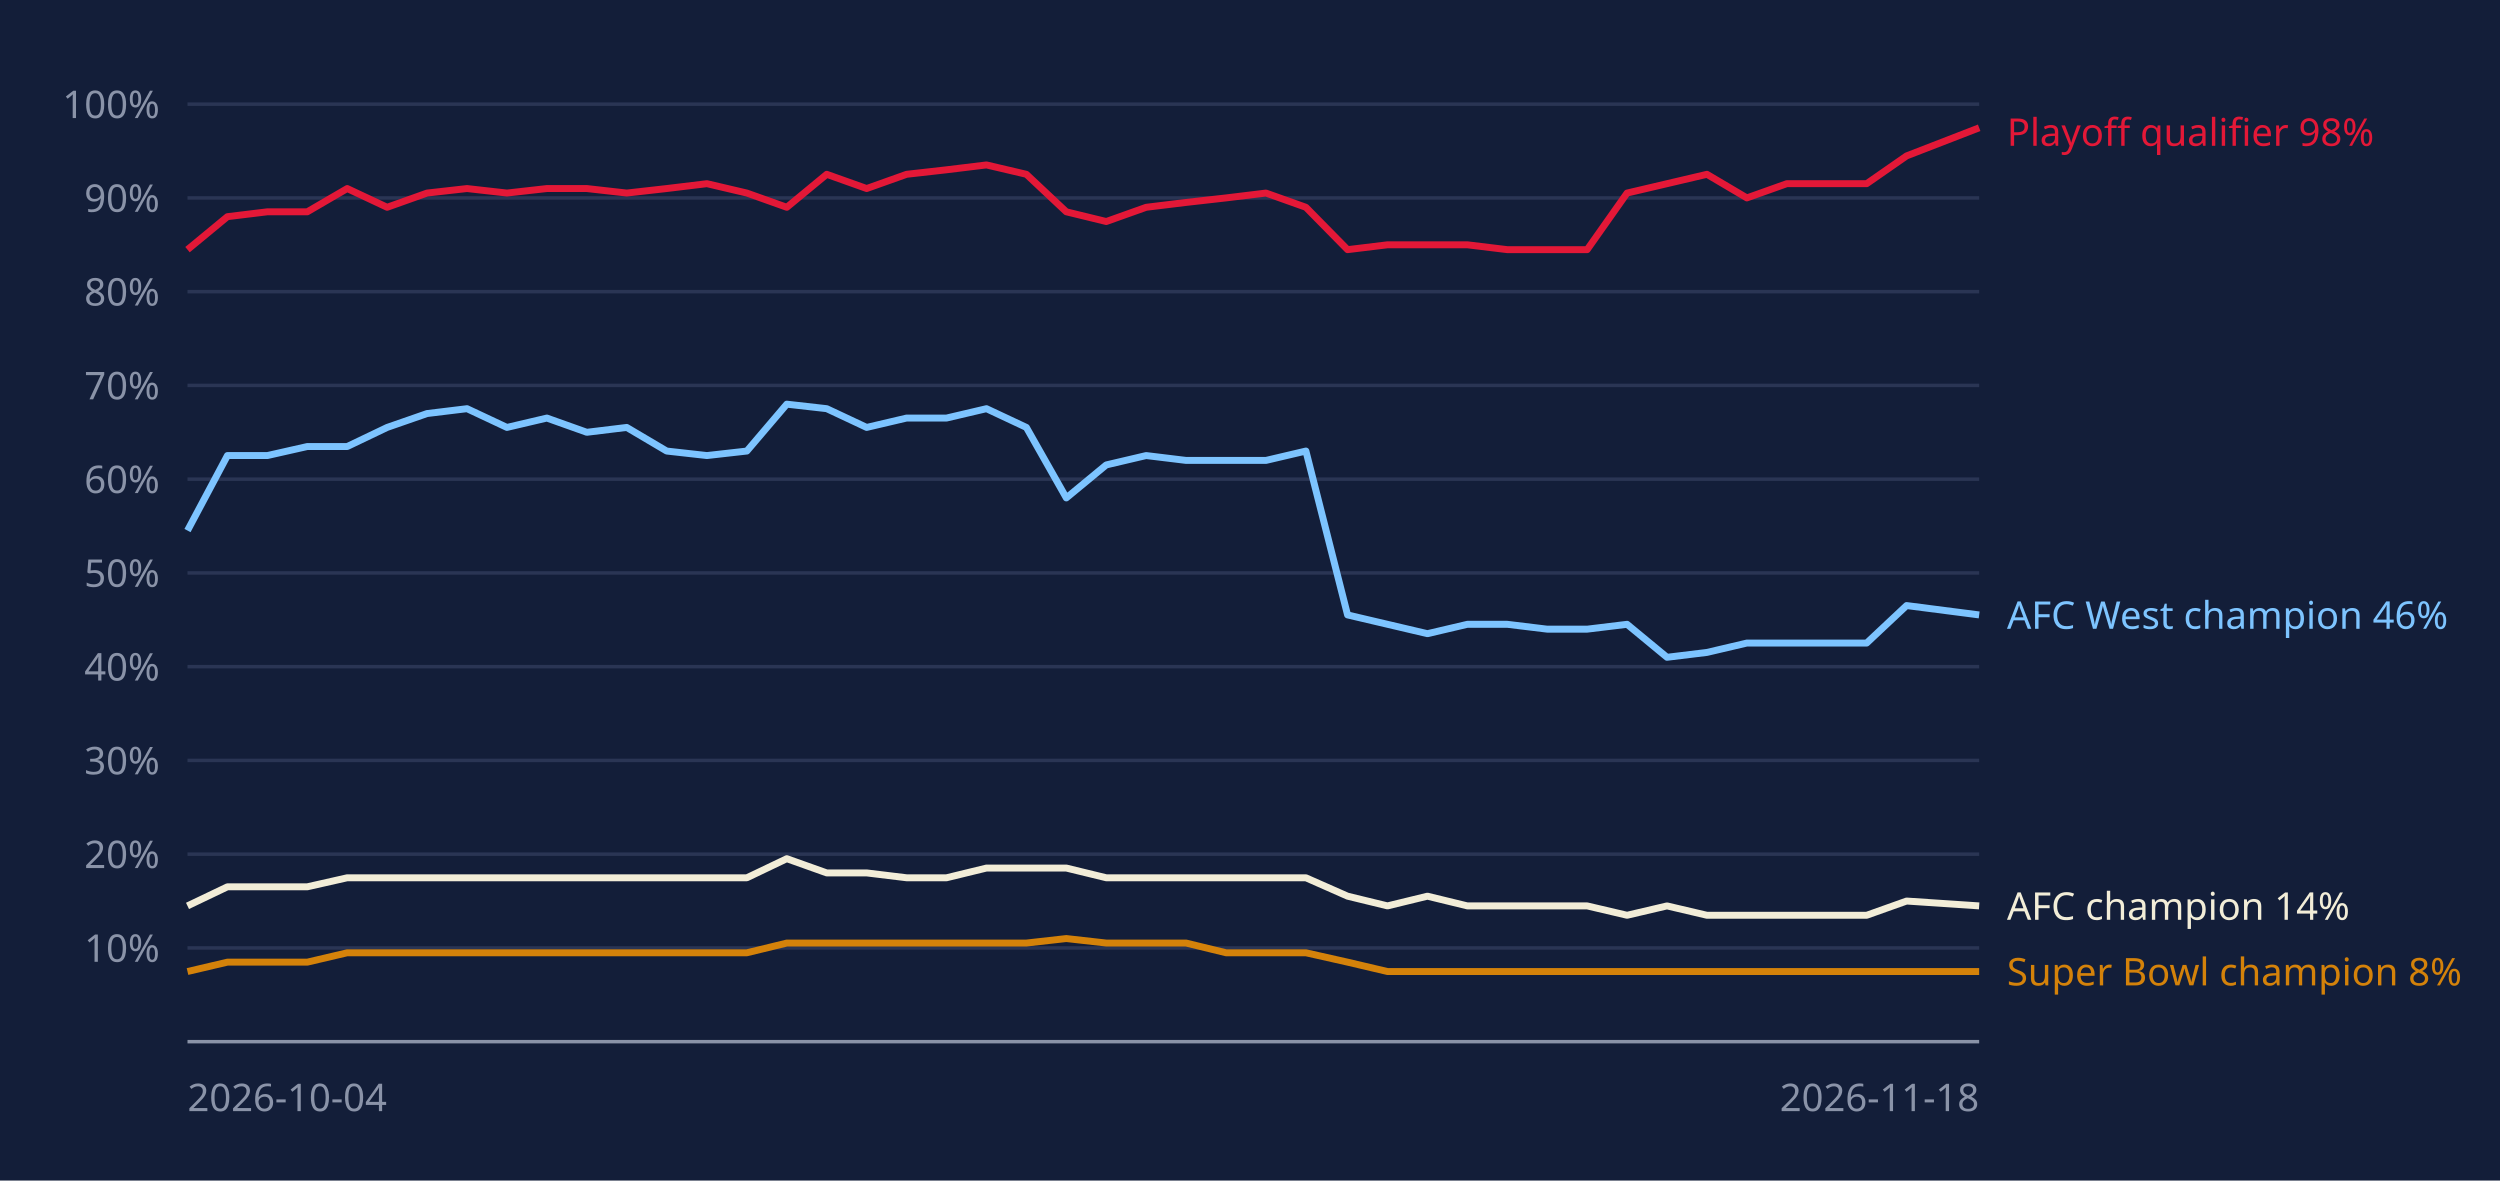
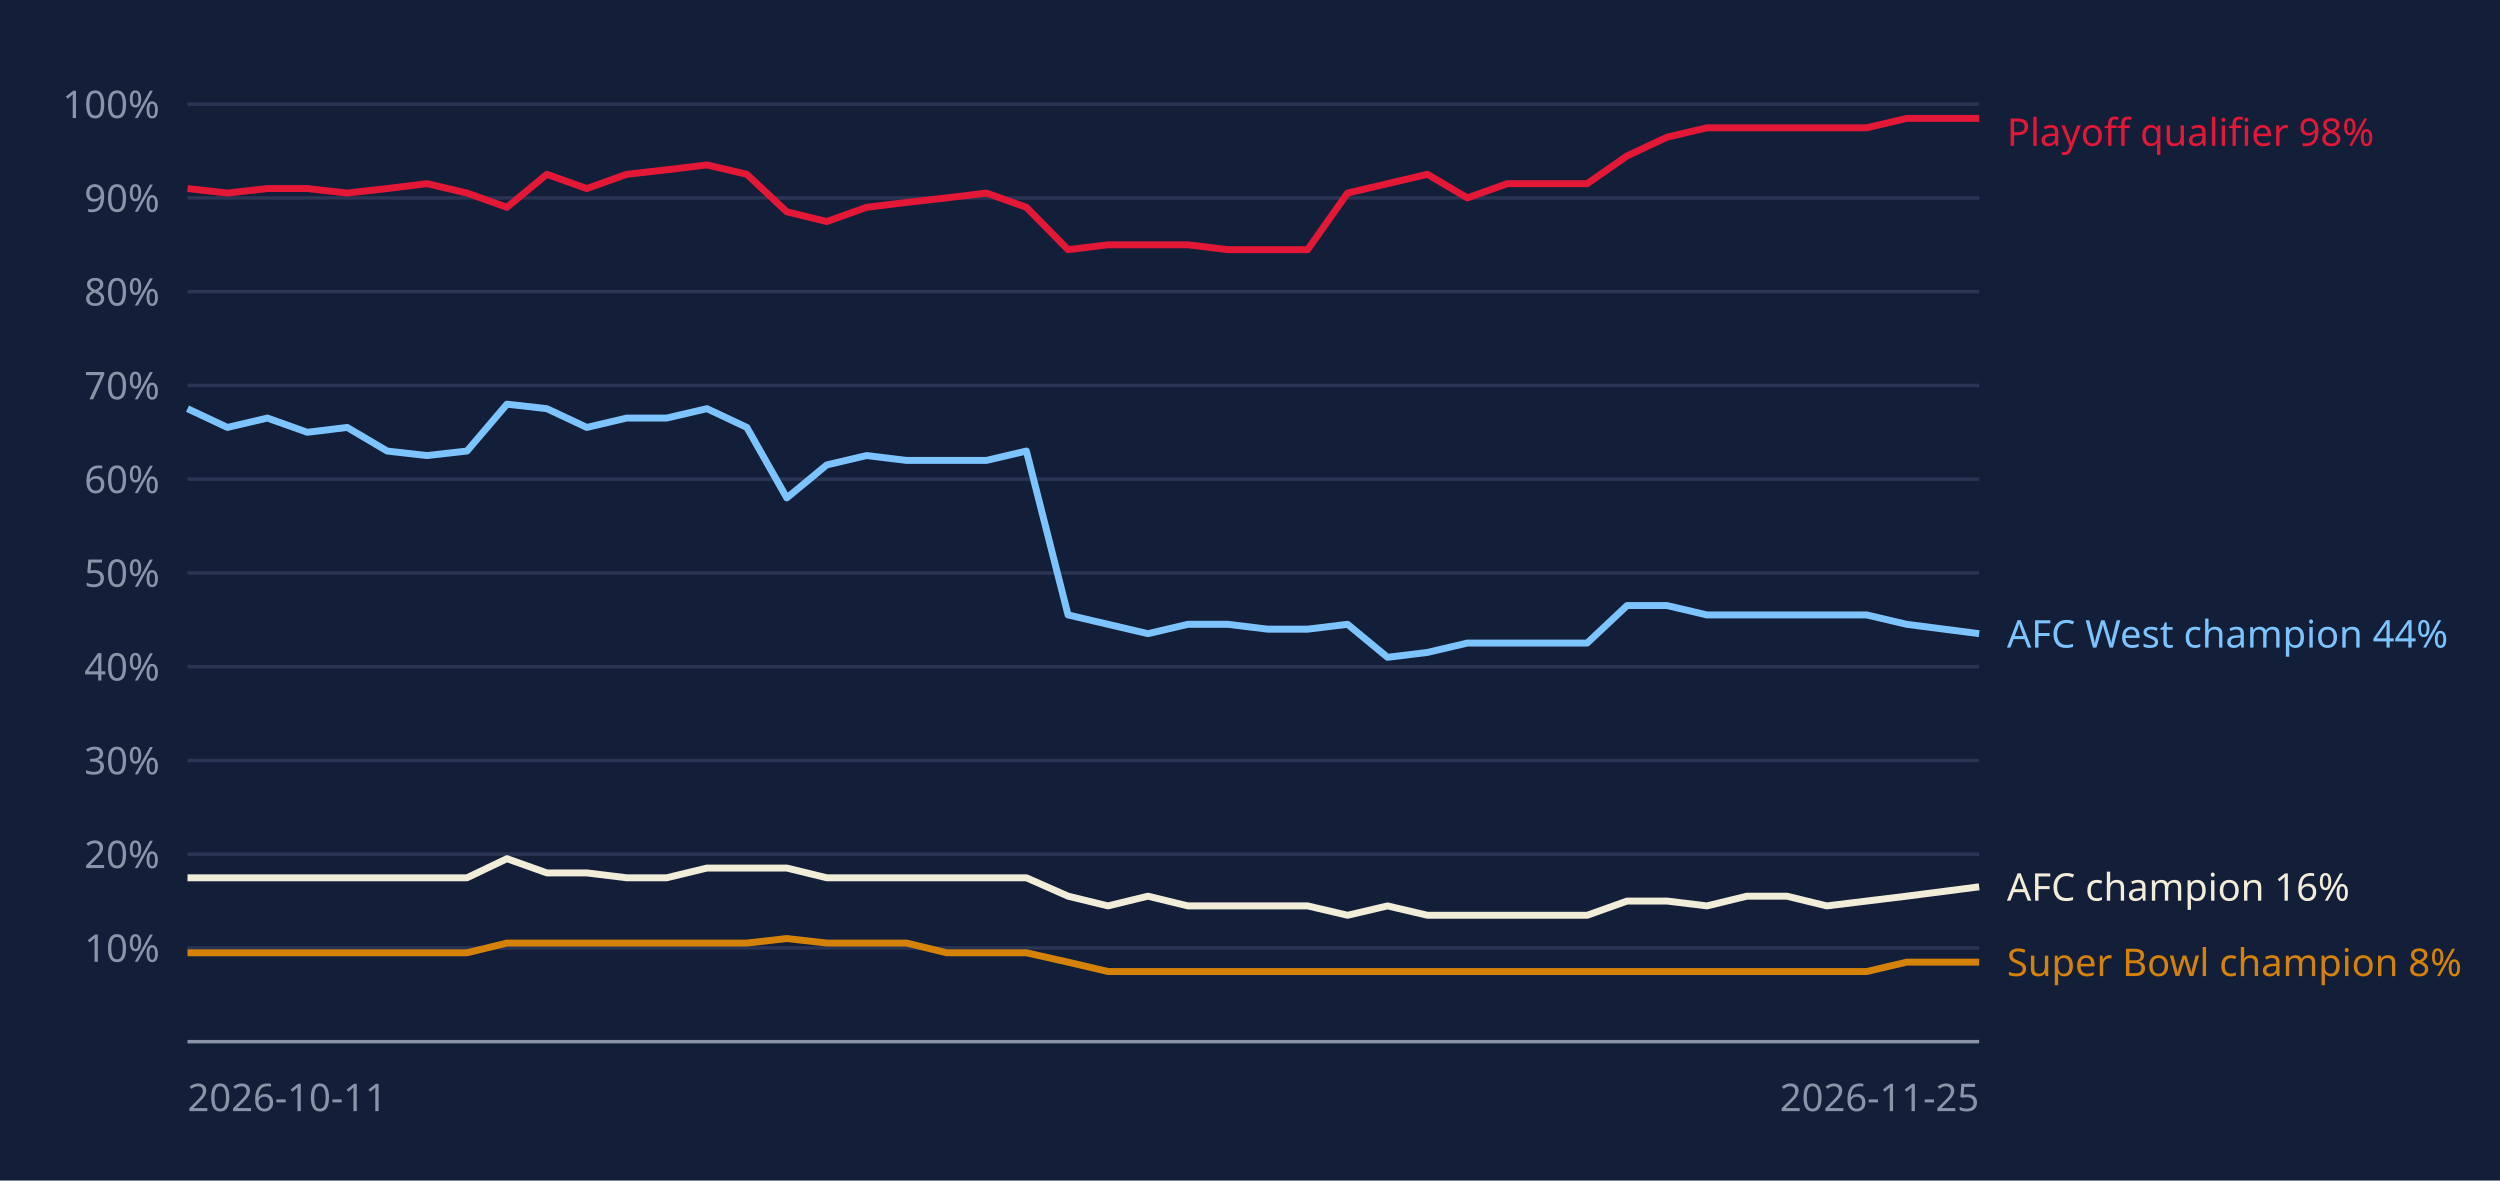
<svg xmlns="http://www.w3.org/2000/svg" viewBox="0 0 720 340" width="720" height="340" role="img" aria-label="Kansas City Chiefs championship, conference, division, playoff and MVP market prices over the last several weeks.">
  <rect width="720" height="340" fill="#131E39" />
  <line x1="54" y1="273.0" x2="570" y2="273.0" stroke="#2A3554" stroke-width="1" />
  <text x="46" y="277.0" fill="#8A93A8" font-family="system-ui,sans-serif" font-size="11" text-anchor="end">10%</text>
  <line x1="54" y1="246.0" x2="570" y2="246.0" stroke="#2A3554" stroke-width="1" />
  <text x="46" y="250.0" fill="#8A93A8" font-family="system-ui,sans-serif" font-size="11" text-anchor="end">20%</text>
  <line x1="54" y1="219.0" x2="570" y2="219.0" stroke="#2A3554" stroke-width="1" />
  <text x="46" y="223.0" fill="#8A93A8" font-family="system-ui,sans-serif" font-size="11" text-anchor="end">30%</text>
  <line x1="54" y1="192.0" x2="570" y2="192.0" stroke="#2A3554" stroke-width="1" />
  <text x="46" y="196.0" fill="#8A93A8" font-family="system-ui,sans-serif" font-size="11" text-anchor="end">40%</text>
  <line x1="54" y1="165.0" x2="570" y2="165.0" stroke="#2A3554" stroke-width="1" />
  <text x="46" y="169.0" fill="#8A93A8" font-family="system-ui,sans-serif" font-size="11" text-anchor="end">50%</text>
  <line x1="54" y1="138.0" x2="570" y2="138.0" stroke="#2A3554" stroke-width="1" />
  <text x="46" y="142.0" fill="#8A93A8" font-family="system-ui,sans-serif" font-size="11" text-anchor="end">60%</text>
  <line x1="54" y1="111.0" x2="570" y2="111.0" stroke="#2A3554" stroke-width="1" />
  <text x="46" y="115.0" fill="#8A93A8" font-family="system-ui,sans-serif" font-size="11" text-anchor="end">70%</text>
  <line x1="54" y1="84.0" x2="570" y2="84.0" stroke="#2A3554" stroke-width="1" />
  <text x="46" y="88.0" fill="#8A93A8" font-family="system-ui,sans-serif" font-size="11" text-anchor="end">80%</text>
  <line x1="54" y1="57.0" x2="570" y2="57.0" stroke="#2A3554" stroke-width="1" />
  <text x="46" y="61.0" fill="#8A93A8" font-family="system-ui,sans-serif" font-size="11" text-anchor="end">90%</text>
  <line x1="54" y1="30.0" x2="570" y2="30.0" stroke="#2A3554" stroke-width="1" />
  <text x="46" y="34.0" fill="#8A93A8" font-family="system-ui,sans-serif" font-size="11" text-anchor="end">100%</text>
  <line x1="54" y1="300" x2="570" y2="300" stroke="#8A93A8" stroke-width="1" />
-   <text x="54.0" y="320" fill="#8A93A8" font-family="system-ui,sans-serif" font-size="11" text-anchor="start">2026-10-04</text>
-   <text x="570.0" y="320" fill="#8A93A8" font-family="system-ui,sans-serif" font-size="11" text-anchor="end">2026-11-18</text>
-   <polyline points="54.0,279.8 65.5,277.1 77.0,277.1 88.5,277.1 100.0,274.4 111.5,274.4 123.0,274.4 134.5,274.4 146.0,274.4 157.5,274.4 169.0,274.4 180.5,274.4 192.0,274.4 203.6,274.4 215.1,274.4 226.6,271.6 238.1,271.6 249.6,271.6 261.1,271.6 272.6,271.6 284.1,271.6 295.6,271.6 307.1,270.3 318.6,271.6 330.1,271.6 341.6,271.6 353.1,274.4 364.6,274.4 376.1,274.4 388.1,277.1 399.6,279.8 411.1,279.8 422.6,279.8 434.1,279.8 445.6,279.8 457.1,279.8 468.6,279.8 480.1,279.8 491.6,279.8 503.1,279.8 514.6,279.8 526.1,279.8 537.6,279.8 549.1,279.8 570.0,279.8" fill="none" stroke="#D4820A" stroke-width="2" stroke-linejoin="round" />
-   <polyline points="54.0,260.9 65.5,255.4 77.0,255.4 88.5,255.4 100.0,252.8 111.5,252.8 123.0,252.8 134.5,252.8 146.0,252.8 157.5,252.8 169.0,252.8 180.5,252.8 192.0,252.8 203.6,252.8 215.1,252.8 226.6,247.3 238.1,251.4 249.6,251.4 261.1,252.8 272.6,252.8 284.1,250.0 295.6,250.0 307.1,250.0 318.6,252.8 330.1,252.8 341.6,252.8 353.1,252.8 364.6,252.8 376.1,252.8 388.1,258.1 399.6,260.9 411.1,258.1 422.6,260.9 434.1,260.9 445.6,260.9 457.1,260.9 468.6,263.6 480.1,260.9 491.6,263.6 503.1,263.6 514.6,263.6 526.1,263.6 537.6,263.6 549.1,259.5 570.0,260.9" fill="none" stroke="#F2EDD8" stroke-width="2" stroke-linejoin="round" />
-   <polyline points="54.0,152.8 65.5,131.2 77.0,131.2 88.5,128.6 100.0,128.6 111.5,123.1 123.0,119.1 134.5,117.7 146.0,123.1 157.5,120.4 169.0,124.5 180.5,123.1 192.0,129.9 203.6,131.2 215.1,129.9 226.6,116.4 238.1,117.7 249.6,123.1 261.1,120.4 272.6,120.4 284.1,117.7 295.6,123.1 307.1,143.4 318.6,133.9 330.1,131.2 341.6,132.6 353.1,132.6 364.6,132.6 376.1,129.9 388.1,177.1 399.6,179.8 411.1,182.5 422.6,179.8 434.1,179.8 445.6,181.2 457.1,181.2 468.6,179.8 480.1,189.3 491.6,187.9 503.1,185.2 514.6,185.2 526.1,185.2 537.6,185.2 549.1,174.4 570.0,177.1" fill="none" stroke="#7DC4FF" stroke-width="2" stroke-linejoin="round" />
-   <polyline points="54.0,71.9 65.5,62.4 77.0,61.0 88.5,61.0 100.0,54.3 111.5,59.7 123.0,55.6 134.5,54.3 146.0,55.6 157.5,54.3 169.0,54.3 180.5,55.6 192.0,54.3 203.6,52.9 215.1,55.6 226.6,59.7 238.1,50.2 249.6,54.3 261.1,50.2 272.6,48.9 284.1,47.5 295.6,50.2 307.1,61.0 318.6,63.8 330.1,59.7 341.6,58.3 353.1,57.0 364.6,55.6 376.1,59.7 388.1,71.9 399.6,70.5 411.1,70.5 422.6,70.5 434.1,71.9 445.6,71.9 457.1,71.9 468.6,55.6 480.1,52.9 491.6,50.2 503.1,57.0 514.6,52.9 526.1,52.9 537.6,52.9 549.1,44.9 570.0,36.8" fill="none" stroke="#E31837" stroke-width="2" stroke-linejoin="round" />
+   <text x="54.0" y="320" fill="#8A93A8" font-family="system-ui,sans-serif" font-size="11" text-anchor="start">2026-10-11</text>
+   <text x="570.0" y="320" fill="#8A93A8" font-family="system-ui,sans-serif" font-size="11" text-anchor="end">2026-11-25</text>
+   <polyline points="54.0,274.4 65.5,274.4 77.0,274.4 88.5,274.4 100.0,274.4 111.5,274.4 123.0,274.4 134.5,274.4 146.0,271.6 157.5,271.6 169.0,271.6 180.5,271.6 192.0,271.6 203.6,271.6 215.1,271.6 226.6,270.3 238.1,271.6 249.6,271.6 261.1,271.6 272.6,274.4 284.1,274.4 295.6,274.4 307.6,277.1 319.1,279.8 330.6,279.8 342.1,279.8 353.6,279.8 365.1,279.8 376.6,279.8 388.1,279.8 399.6,279.8 411.1,279.8 422.6,279.8 434.1,279.8 445.6,279.8 457.1,279.8 468.6,279.8 480.1,279.8 491.6,279.8 503.1,279.8 514.6,279.8 526.1,279.8 537.6,279.8 549.1,277.1 570.0,277.1" fill="none" stroke="#D4820A" stroke-width="2" stroke-linejoin="round" />
+   <polyline points="54.0,252.8 65.5,252.8 77.0,252.8 88.5,252.8 100.0,252.8 111.5,252.8 123.0,252.8 134.5,252.8 146.0,247.3 157.5,251.4 169.0,251.4 180.5,252.8 192.0,252.8 203.6,250.0 215.1,250.0 226.6,250.0 238.1,252.8 249.6,252.8 261.1,252.8 272.6,252.8 284.1,252.8 295.6,252.8 307.6,258.1 319.1,260.9 330.6,258.1 342.1,260.9 353.6,260.9 365.1,260.9 376.6,260.9 388.1,263.6 399.6,260.9 411.1,263.6 422.6,263.6 434.1,263.6 445.6,263.6 457.1,263.6 468.6,259.5 480.1,259.5 491.6,260.9 503.1,258.1 514.6,258.1 526.1,260.9 537.6,259.5 549.1,258.1 570.0,255.4" fill="none" stroke="#F2EDD8" stroke-width="2" stroke-linejoin="round" />
+   <polyline points="54.0,117.7 65.5,123.1 77.0,120.4 88.5,124.5 100.0,123.1 111.5,129.9 123.0,131.2 134.5,129.9 146.0,116.4 157.5,117.7 169.0,123.1 180.5,120.4 192.0,120.4 203.6,117.7 215.1,123.1 226.6,143.4 238.1,133.9 249.6,131.2 261.1,132.6 272.6,132.6 284.1,132.6 295.6,129.9 307.6,177.1 319.1,179.8 330.6,182.5 342.1,179.8 353.6,179.8 365.1,181.2 376.6,181.2 388.1,179.8 399.6,189.3 411.1,187.9 422.6,185.2 434.1,185.2 445.6,185.2 457.1,185.2 468.6,174.4 480.1,174.4 491.6,177.1 503.1,177.1 514.6,177.1 526.1,177.1 537.6,177.1 549.1,179.8 570.0,182.5" fill="none" stroke="#7DC4FF" stroke-width="2" stroke-linejoin="round" />
+   <polyline points="54.0,54.3 65.5,55.6 77.0,54.3 88.5,54.3 100.0,55.6 111.5,54.3 123.0,52.9 134.5,55.6 146.0,59.7 157.5,50.2 169.0,54.3 180.5,50.2 192.0,48.9 203.6,47.5 215.1,50.2 226.6,61.0 238.1,63.8 249.6,59.7 261.1,58.3 272.6,57.0 284.1,55.6 295.6,59.7 307.6,71.9 319.1,70.5 330.6,70.5 342.1,70.5 353.6,71.9 365.1,71.9 376.6,71.9 388.1,55.6 399.6,52.9 411.1,50.2 422.6,57.0 434.1,52.9 445.6,52.9 457.1,52.9 468.6,44.9 480.1,39.5 491.6,36.8 503.1,36.8 514.6,36.8 526.1,36.8 537.6,36.8 549.1,34.1 570.0,34.1" fill="none" stroke="#E31837" stroke-width="2" stroke-linejoin="round" />
  <text x="578" y="42.0" fill="#E31837" font-family="system-ui,sans-serif" font-size="11">Playoff qualifier 98%</text>
-   <text x="578" y="181.1" fill="#7DC4FF" font-family="system-ui,sans-serif" font-size="11">AFC West champion 46%</text>
-   <text x="578" y="264.9" fill="#F2EDD8" font-family="system-ui,sans-serif" font-size="11">AFC champion 14%</text>
-   <text x="578" y="283.8" fill="#D4820A" font-family="system-ui,sans-serif" font-size="11">Super Bowl champion 8%</text>
+   <text x="578" y="186.5" fill="#7DC4FF" font-family="system-ui,sans-serif" font-size="11">AFC West champion 44%</text>
+   <text x="578" y="259.4" fill="#F2EDD8" font-family="system-ui,sans-serif" font-size="11">AFC champion 16%</text>
+   <text x="578" y="281.1" fill="#D4820A" font-family="system-ui,sans-serif" font-size="11">Super Bowl champion 8%</text>
</svg>
